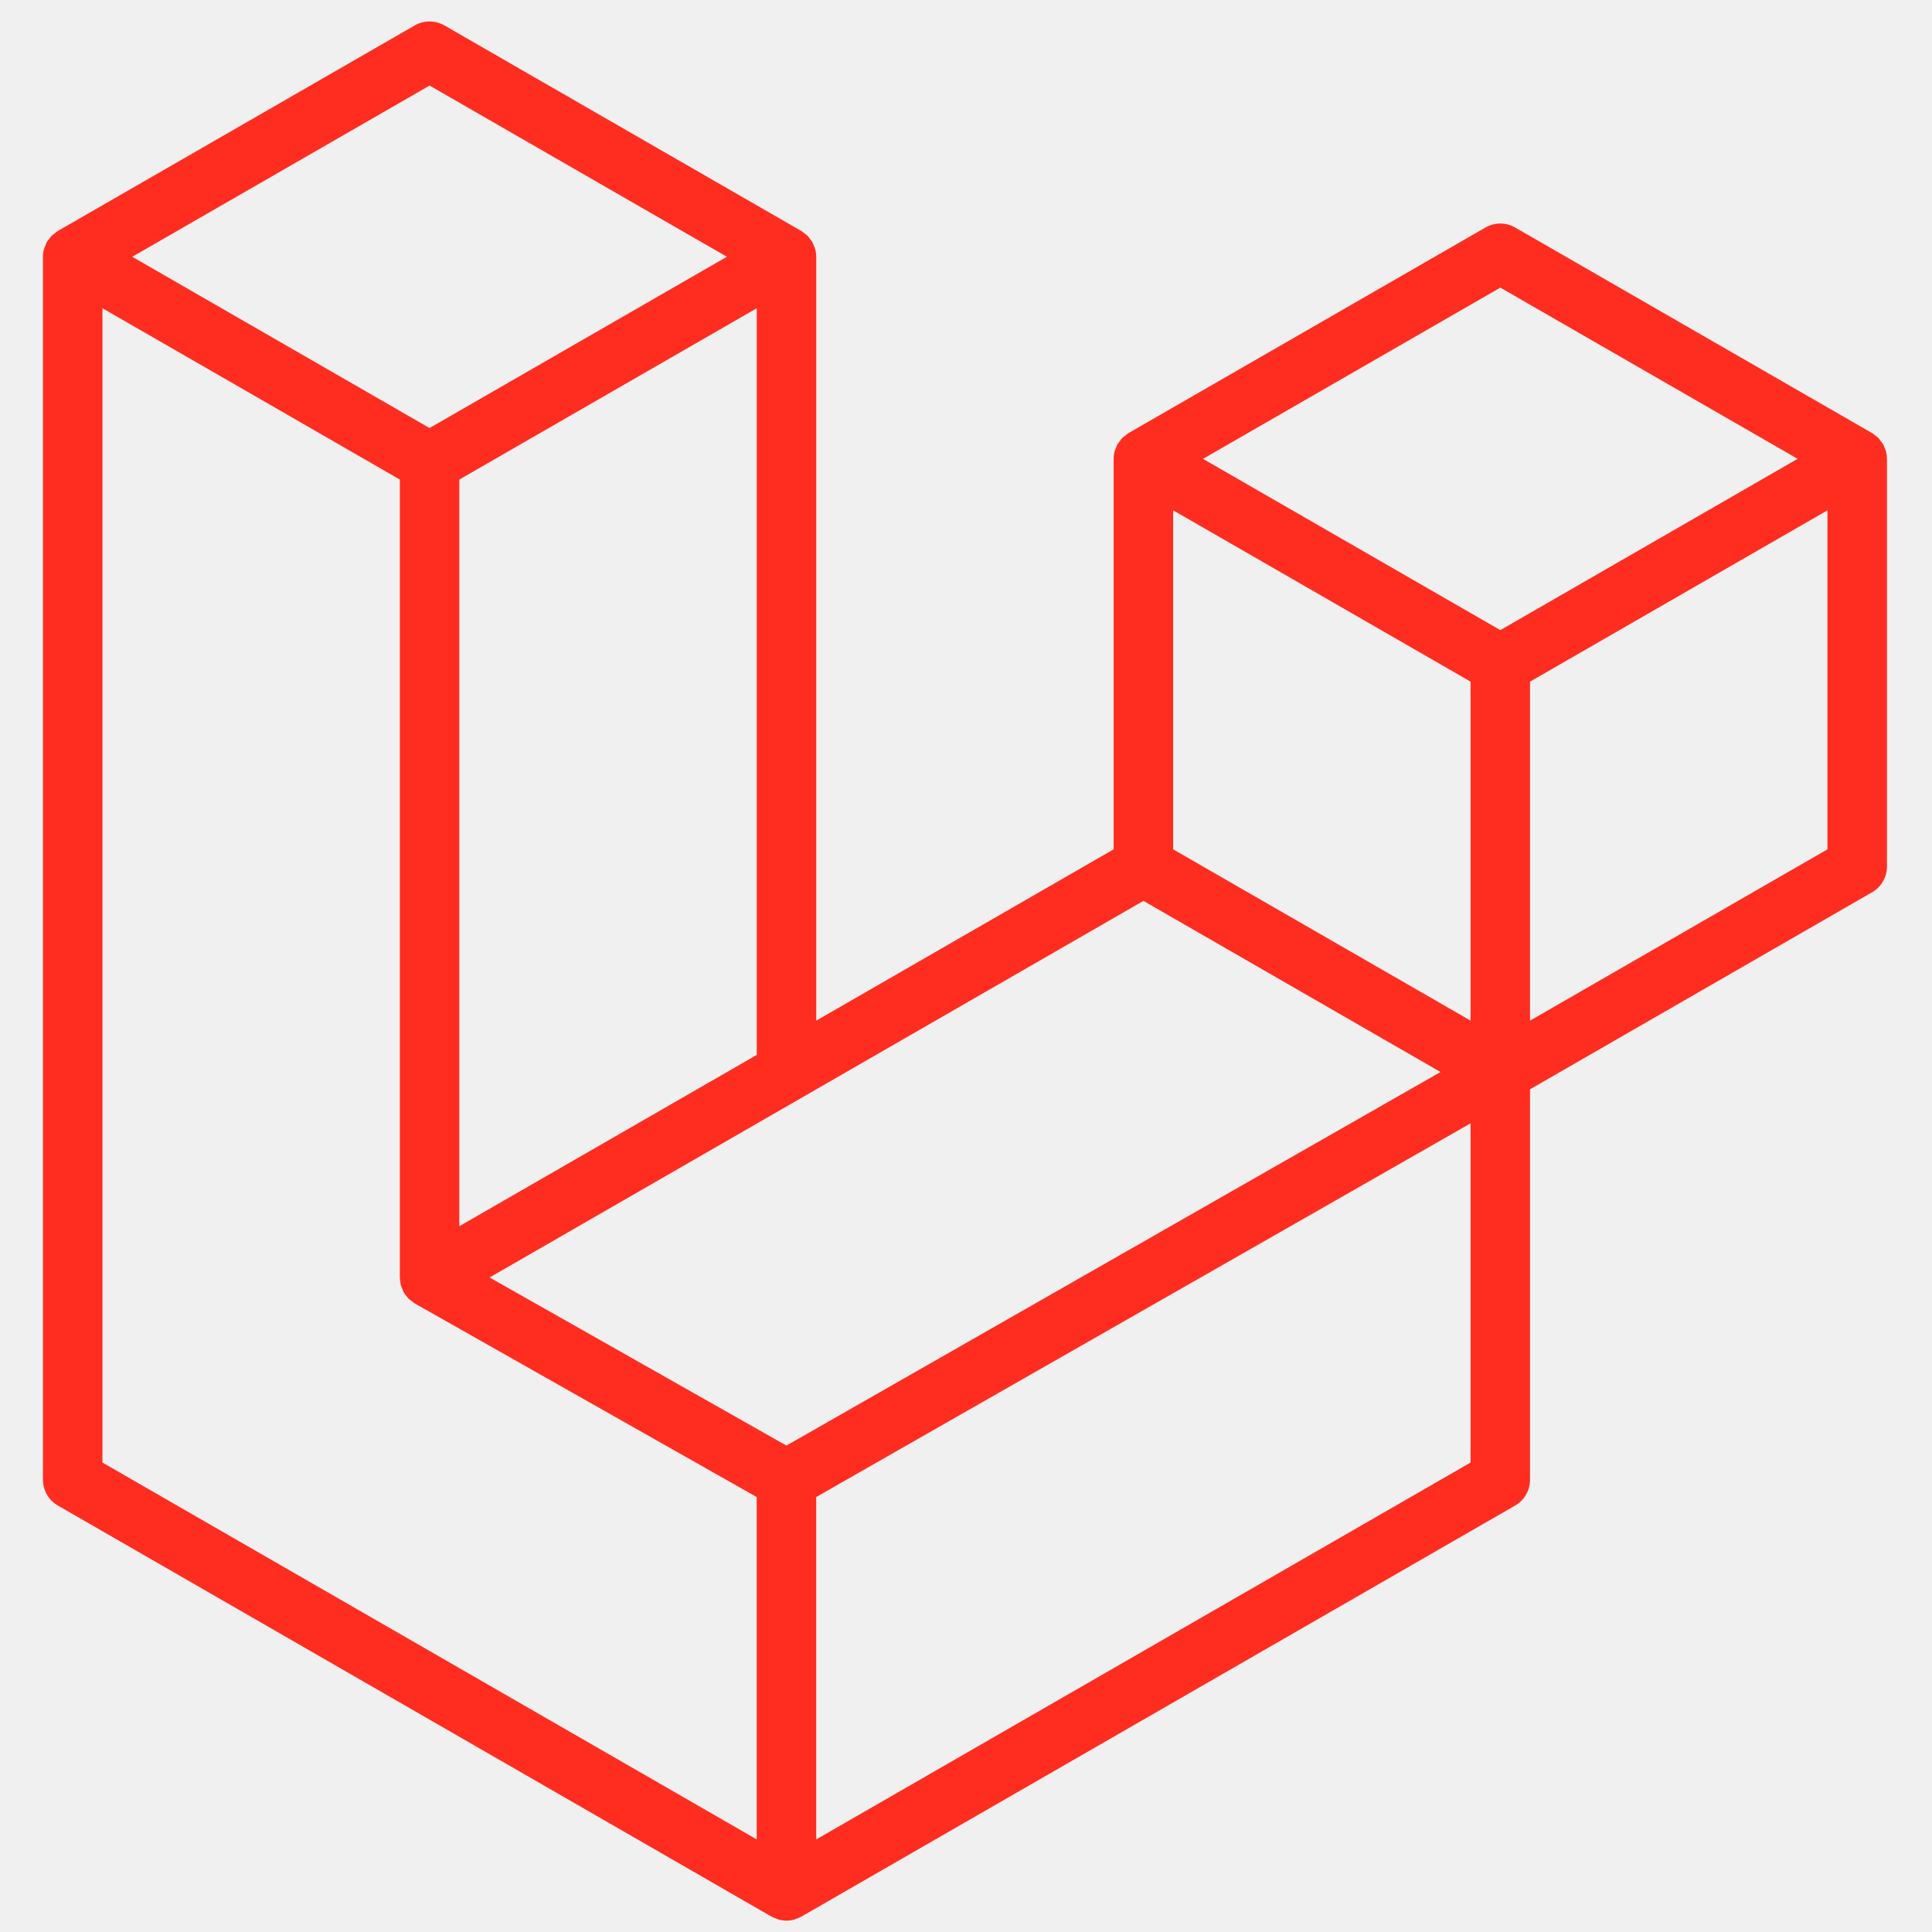
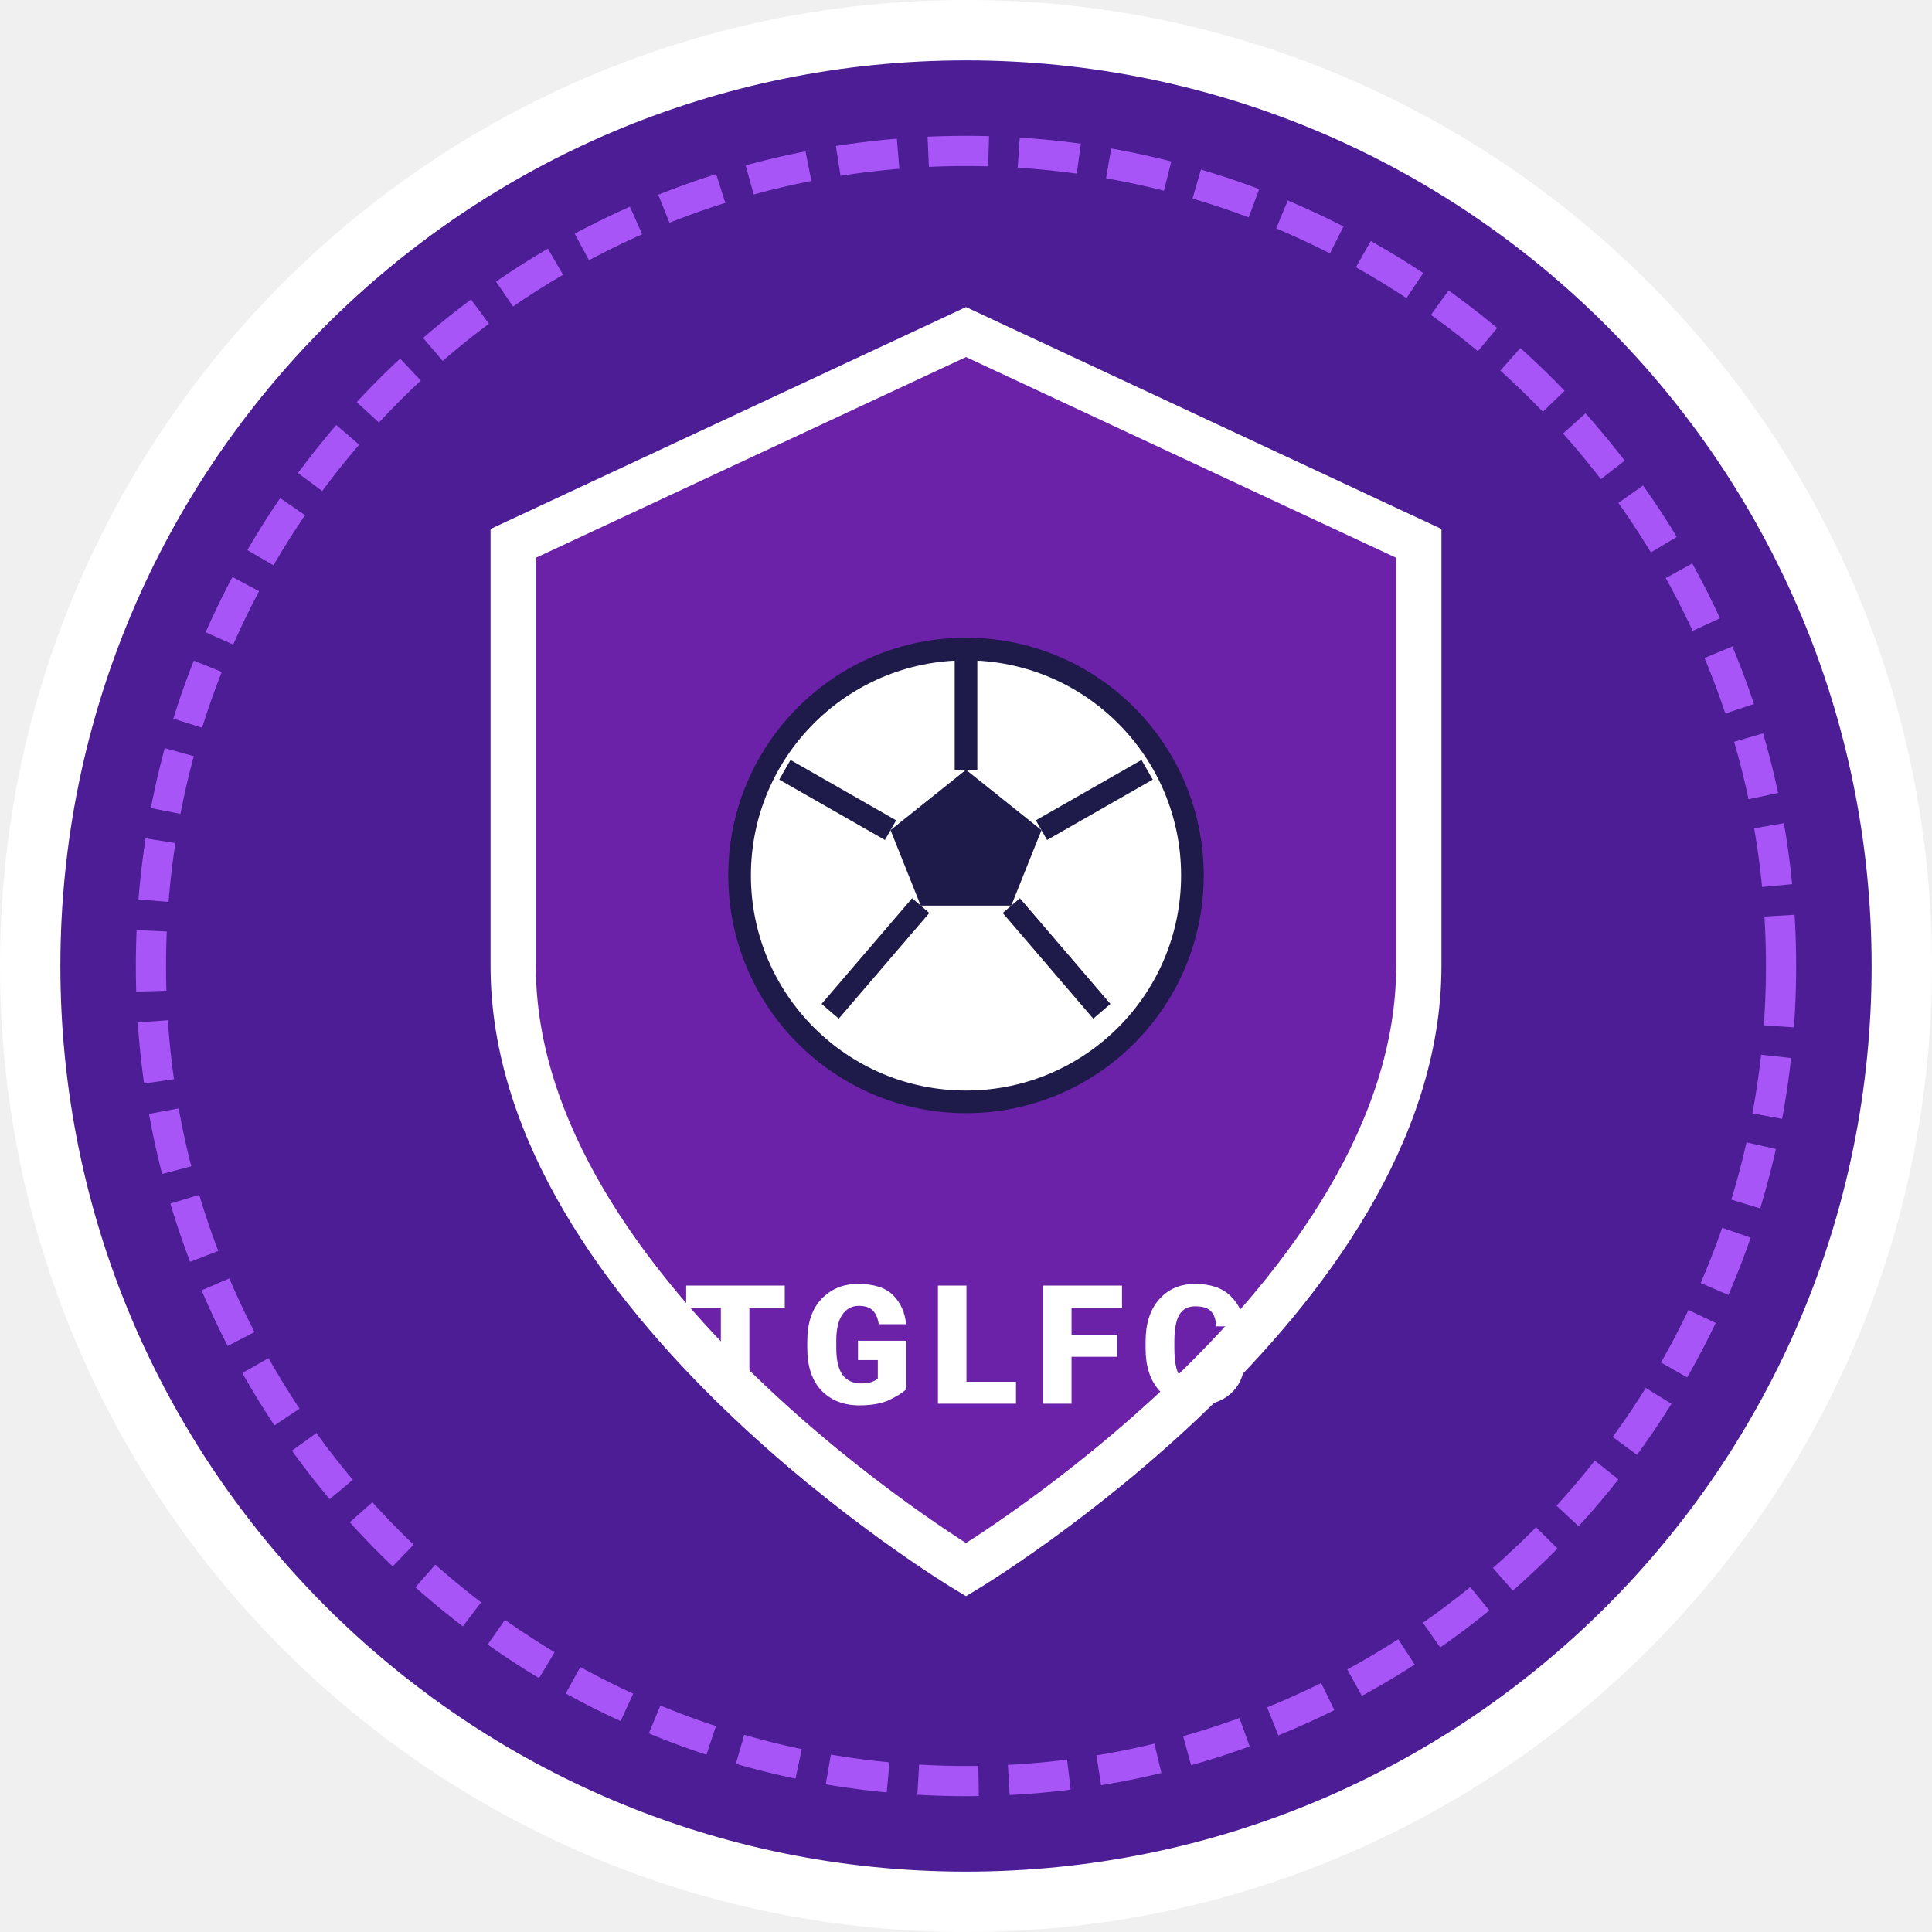
- <svg xmlns="http://www.w3.org/2000/svg" width="166" height="166" viewBox="0 0 166 166" fill="none">
-   <path fill-rule="evenodd" clip-rule="evenodd" d="M162.041 38.759C162.099 38.977 162.129 39.201 162.13 39.426V74.452C162.13 74.902 162.011 75.344 161.786 75.733C161.561 76.122 161.237 76.444 160.847 76.668L131.462 93.594V127.141C131.462 128.054 130.977 128.897 130.186 129.357L68.847 164.683C68.707 164.763 68.554 164.814 68.401 164.868C68.343 164.887 68.289 164.922 68.228 164.938C67.8 165.051 67.349 165.051 66.92 164.938C66.85 164.919 66.786 164.881 66.719 164.855C66.579 164.804 66.432 164.76 66.298 164.683L4.972 129.357C4.583 129.133 4.259 128.81 4.034 128.421C3.808 128.032 3.69 127.591 3.689 127.141L3.689 22.063C3.689 21.834 3.721 21.61 3.779 21.393C3.798 21.32 3.843 21.253 3.868 21.179C3.916 21.045 3.961 20.908 4.031 20.783C4.079 20.7 4.149 20.633 4.206 20.557C4.28 20.454 4.347 20.349 4.433 20.26C4.506 20.186 4.602 20.132 4.685 20.068C4.778 19.992 4.861 19.909 4.966 19.848L35.633 2.185C36.022 1.961 36.462 1.844 36.91 1.844C37.358 1.844 37.798 1.961 38.186 2.185L68.851 19.848H68.857C68.959 19.912 69.045 19.992 69.138 20.065C69.221 20.129 69.313 20.186 69.387 20.257C69.476 20.349 69.54 20.454 69.616 20.557C69.671 20.633 69.744 20.7 69.789 20.783C69.862 20.911 69.904 21.045 69.955 21.179C69.98 21.253 70.025 21.32 70.044 21.396C70.103 21.614 70.133 21.838 70.133 22.063V87.694L95.686 72.974V39.423C95.686 39.2 95.718 38.973 95.775 38.759C95.798 38.683 95.839 38.615 95.865 38.542C95.916 38.408 95.96 38.271 96.031 38.146C96.079 38.063 96.149 37.996 96.203 37.92C96.279 37.818 96.343 37.712 96.433 37.623C96.506 37.549 96.599 37.495 96.681 37.431C96.777 37.355 96.86 37.272 96.962 37.211L127.633 19.548C128.021 19.324 128.461 19.206 128.91 19.206C129.358 19.206 129.798 19.324 130.186 19.548L160.85 37.211C160.959 37.275 161.042 37.355 161.137 37.428C161.217 37.492 161.31 37.549 161.383 37.62C161.473 37.712 161.536 37.818 161.613 37.92C161.67 37.996 161.741 38.063 161.785 38.146C161.859 38.271 161.9 38.408 161.951 38.542C161.98 38.615 162.021 38.683 162.041 38.759ZM157.018 72.974V43.848L146.287 50.028L131.462 58.568V87.694L157.021 72.974H157.018ZM126.354 125.663V96.518L111.771 104.85L70.13 128.626V158.046L126.354 125.663ZM8.801 26.485V125.663L65.018 158.043V128.629L35.649 112L35.64 111.994L35.627 111.988C35.528 111.93 35.445 111.847 35.353 111.777C35.273 111.713 35.18 111.662 35.11 111.592L35.104 111.582C35.021 111.502 34.963 111.403 34.893 111.314C34.829 111.228 34.753 111.154 34.702 111.065L34.699 111.055C34.641 110.96 34.606 110.845 34.565 110.736C34.523 110.64 34.469 110.551 34.443 110.449C34.411 110.328 34.405 110.197 34.392 110.072C34.379 109.976 34.354 109.881 34.354 109.785V109.778V41.205L19.532 32.662L8.801 26.485ZM36.913 7.35L11.364 22.063L36.907 36.777L62.453 22.06L36.907 7.35H36.913ZM50.2 99.174L65.022 90.637V26.485L54.291 32.665L39.466 41.205V105.357L50.2 99.174ZM128.91 24.713L103.363 39.426L128.91 54.14L154.453 39.423L128.91 24.713ZM126.354 58.568L111.529 50.028L100.798 43.848V72.974L115.619 81.511L126.354 87.694V58.568ZM67.571 124.205L105.042 102.803L123.772 92.109L98.245 77.405L68.854 94.334L42.066 109.762L67.571 124.205Z" fill="#FF2D20" />
+ <svg xmlns="http://www.w3.org/2000/svg" viewBox="0 0 128 128" width="128" height="128">
+   <circle cx="64" cy="64" r="62" fill="#4C1D95" stroke="#FFFFFF" stroke-width="4" />
+   <circle cx="64" cy="64" r="54" fill="none" stroke="#A855F7" stroke-width="2" stroke-dasharray="4,2" />
+   <path d="M64 22 L94 36 V64 C94 86 64 104 64 104 C64 104 34 86 34 64 V36 Z" fill="#6B21A8" stroke="#FFFFFF" stroke-width="3" />
+   <circle cx="64" cy="58" r="15" fill="#FFFFFF" stroke="#1E1B4B" stroke-width="1.5" />
+   <polygon points="64,51 69,55 67,60 61,60 59,55" fill="#1E1B4B" />
+   <line x1="64" y1="51" x2="64" y2="43" stroke="#1E1B4B" stroke-width="1.5" />
+   <line x1="69" y1="55" x2="76" y2="51" stroke="#1E1B4B" stroke-width="1.5" />
+   <line x1="67" y1="60" x2="73" y2="67" stroke="#1E1B4B" stroke-width="1.5" />
+   <line x1="61" y1="60" x2="55" y2="67" stroke="#1E1B4B" stroke-width="1.5" />
+   <line x1="59" y1="55" x2="52" y2="51" stroke="#1E1B4B" stroke-width="1.5" />
+   <text x="64" y="93" font-family="-apple-system, BlinkMacSystemFont, 'Segoe UI', Roboto, sans-serif" font-size="11" font-weight="900" fill="#FFFFFF" text-anchor="middle" letter-spacing="1">TGLFC</text>
</svg>
